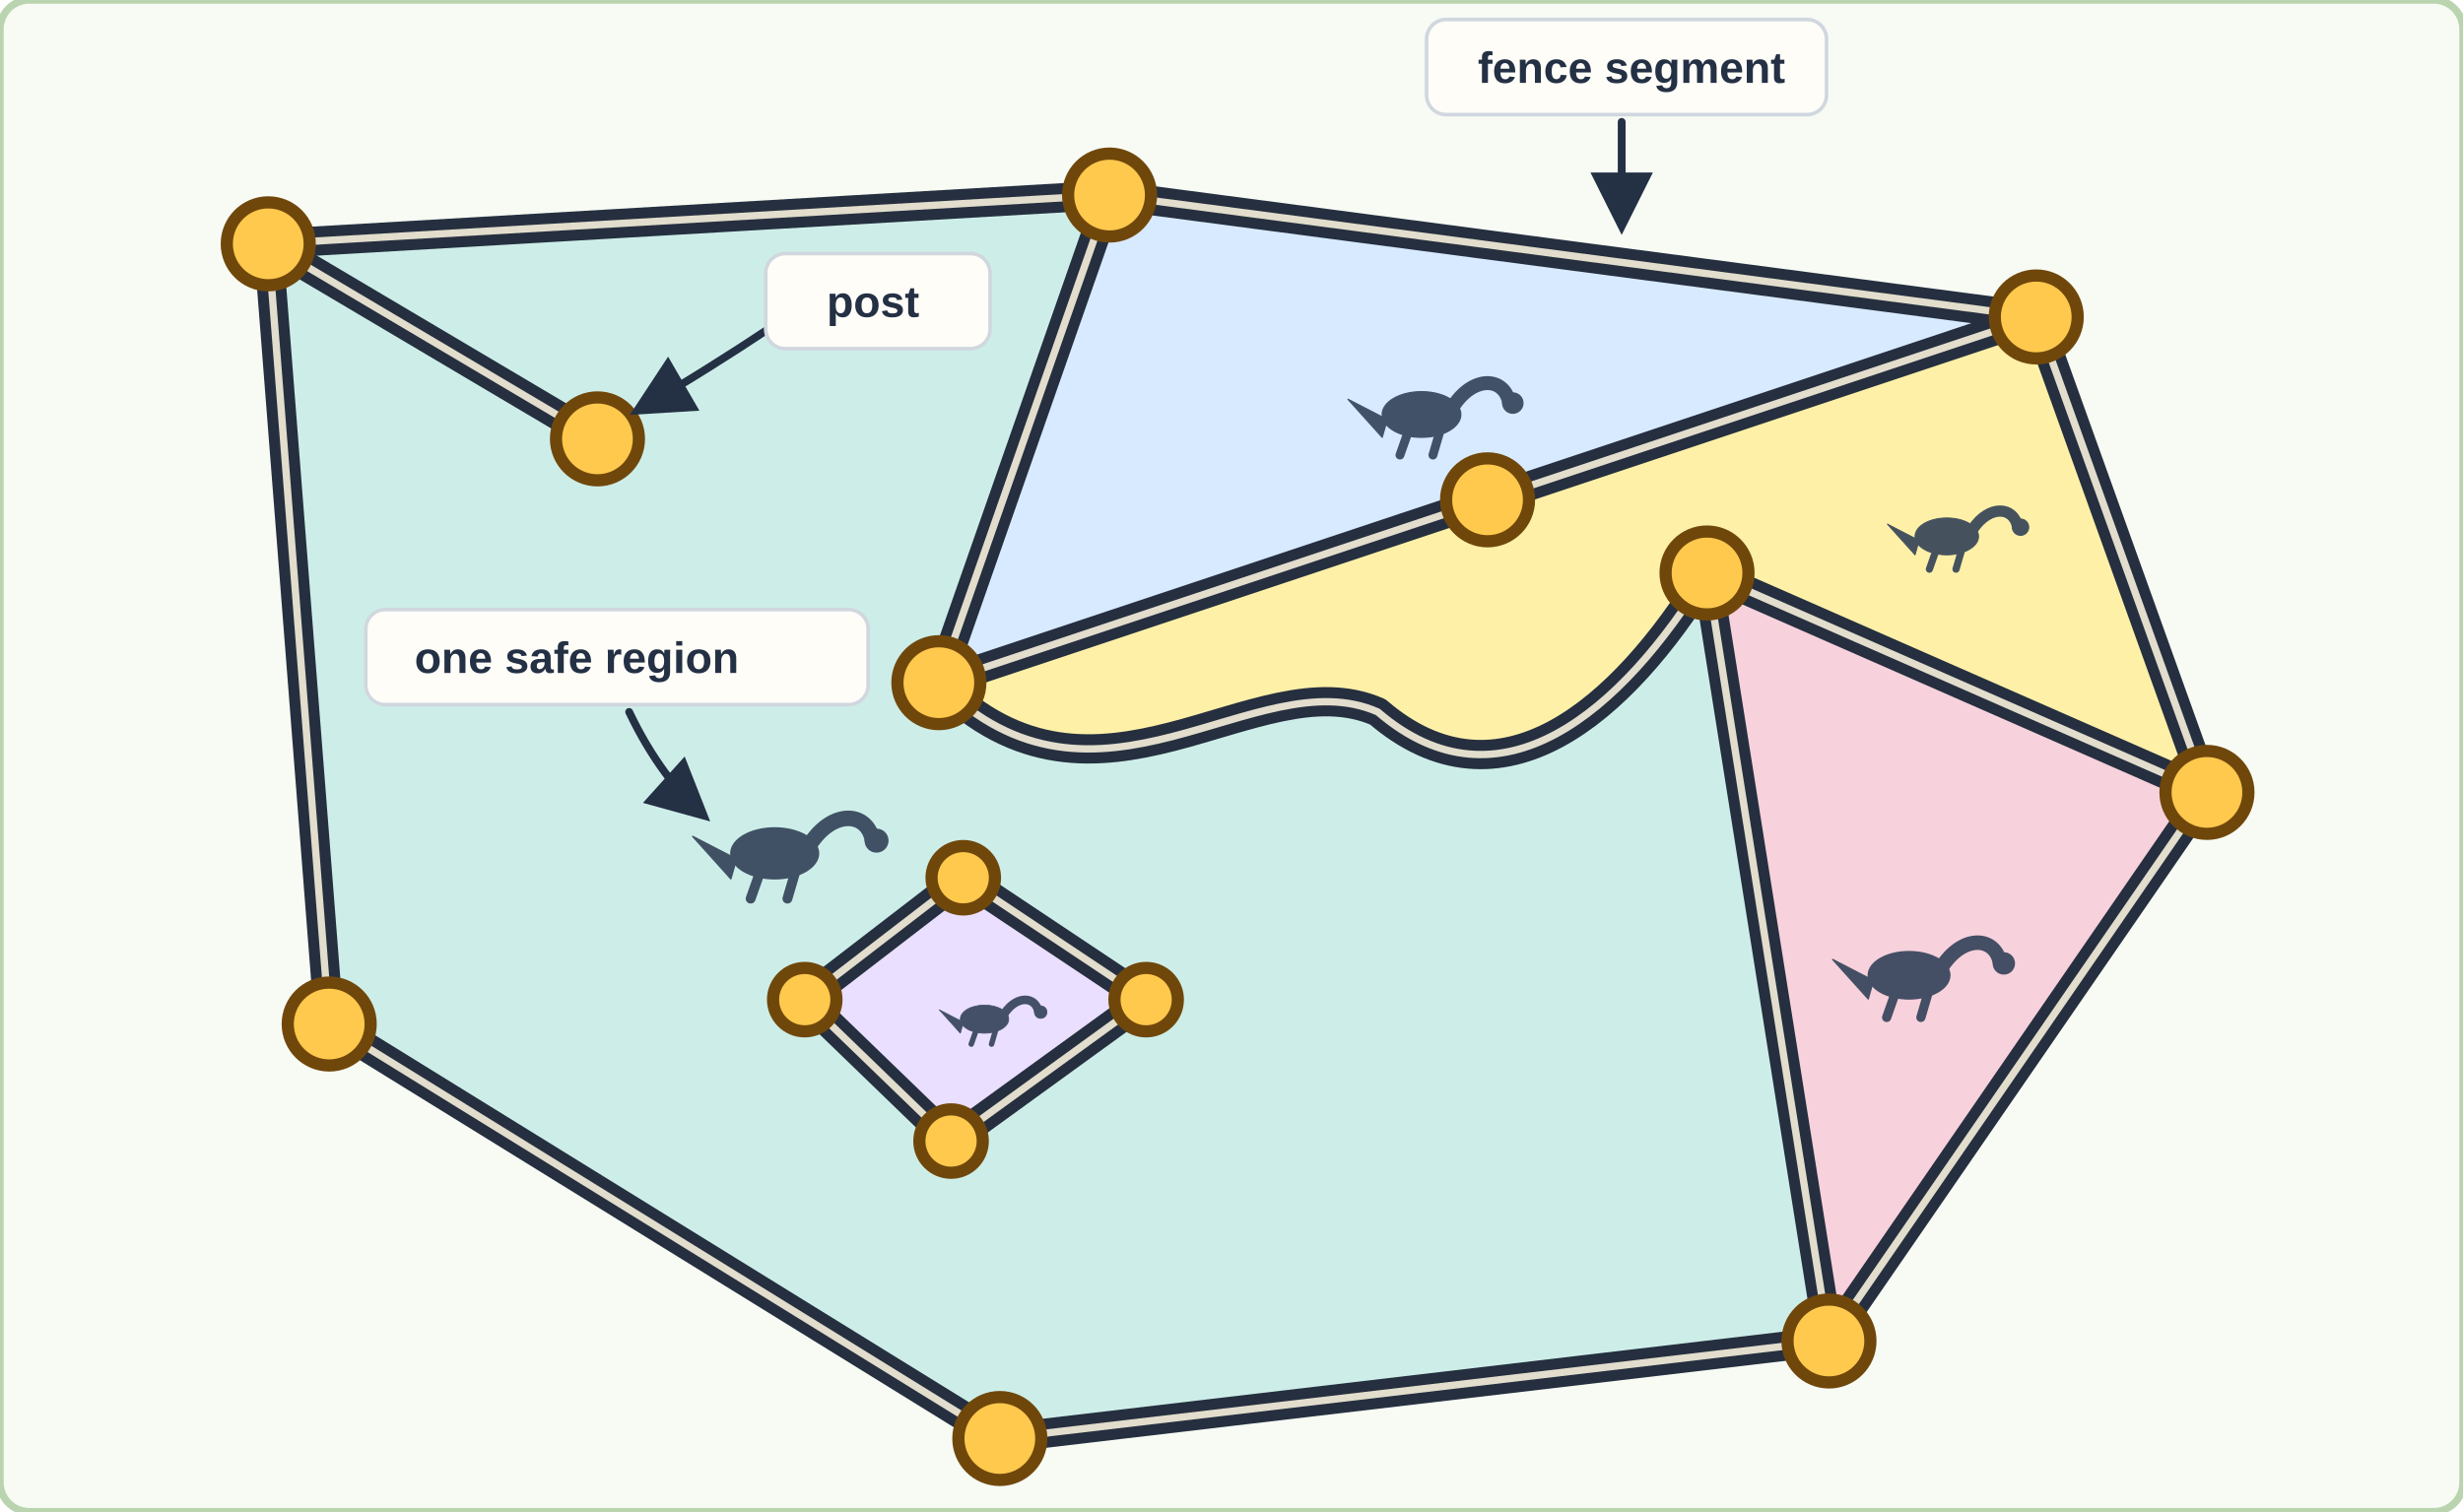
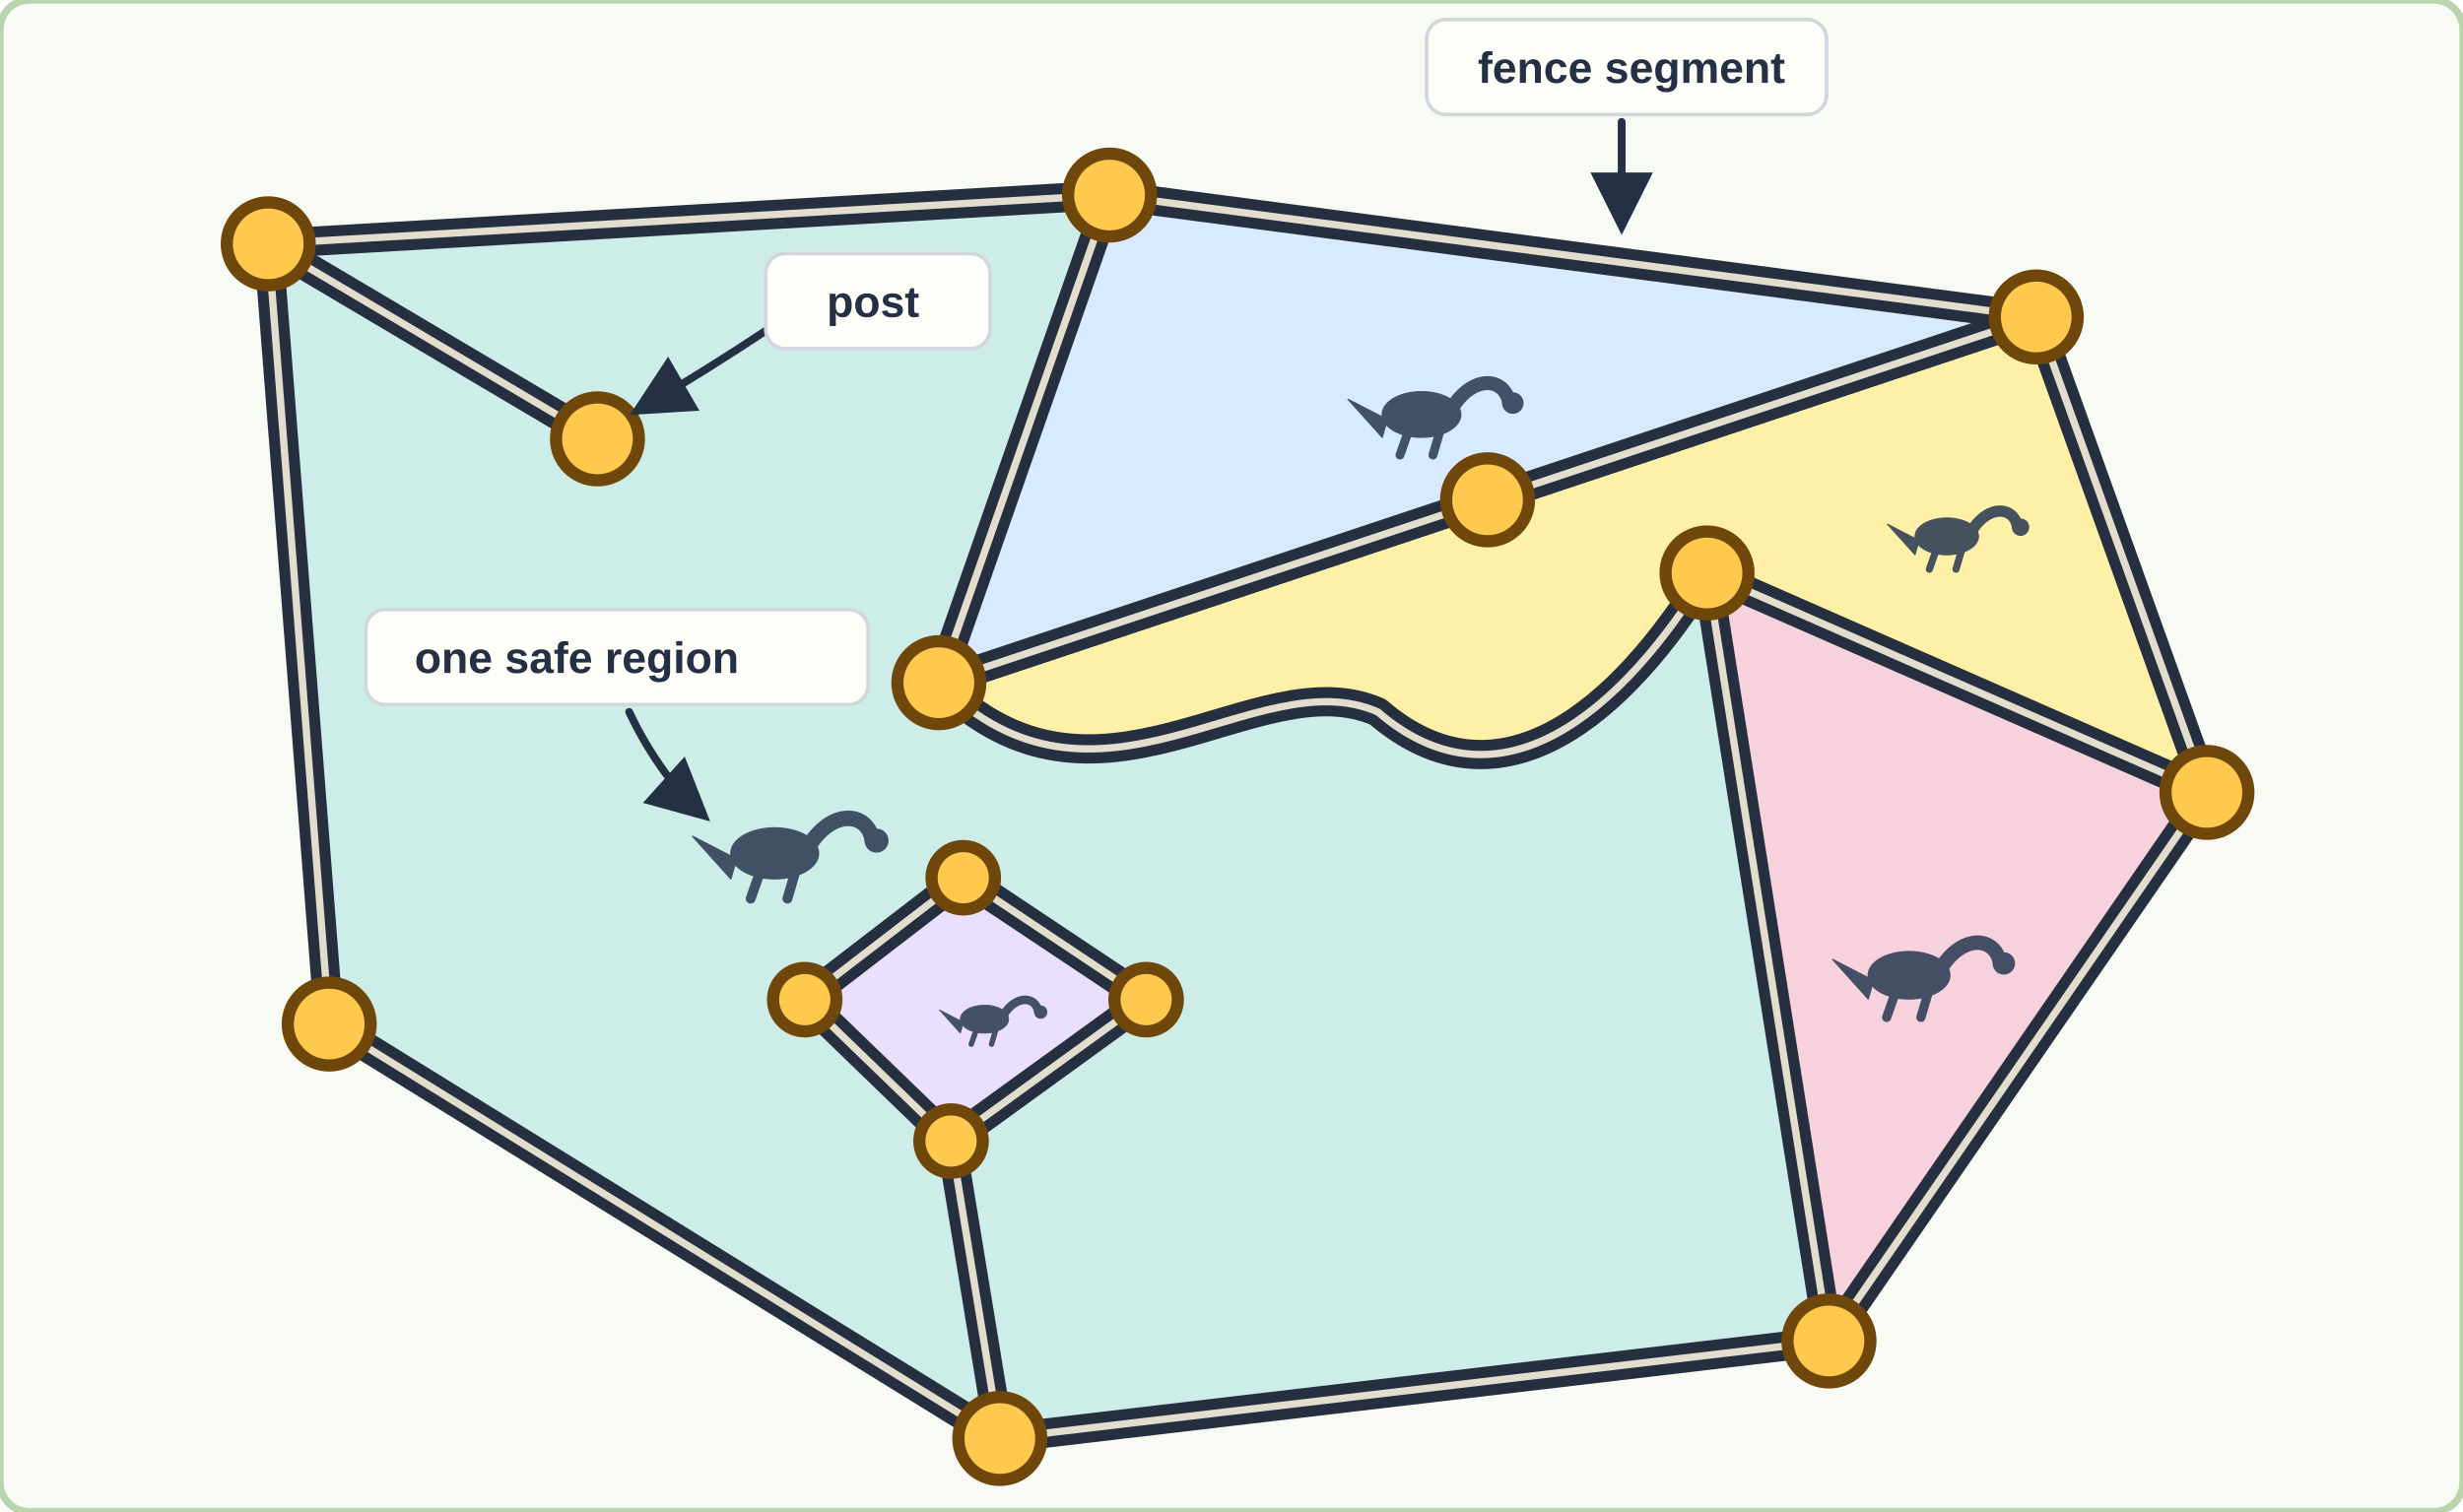
<svg xmlns="http://www.w3.org/2000/svg" width="1010" height="620" viewBox="0 0 1010 620" role="img" aria-labelledby="title desc">
  <defs>
    <style>
      .tag { font: 800 18px Arial, sans-serif; fill: #243044; }
      .fence { fill: none; stroke: #252f3f; stroke-width: 12; stroke-linecap: round; stroke-linejoin: round; }
      .fence-light { fill: none; stroke: #f6f0dc; stroke-width: 3; stroke-linecap: round; stroke-linejoin: round; opacity: .9; }
      .post { fill: #ffc94d; stroke: #70470b; stroke-width: 5; }
      .callout { stroke: #243044; stroke-width: 3.2; stroke-linecap: round; stroke-linejoin: round; fill: none; marker-end: url(#arrow); }
      .region-outline { fill: none; stroke: #252f3f; stroke-width: 2; opacity: .12; }
    </style>
    <marker id="arrow" viewBox="0 0 10 10" refX="8.3" refY="5" markerWidth="8" markerHeight="8" orient="auto">
      <path d="M 0 0 L 10 5 L 0 10 z" fill="#243044" />
    </marker>
    <g id="dinosaur" fill="#314056" stroke="#314056" stroke-linecap="round" stroke-linejoin="round">
      <path d="M-31 4 L-62 -12 L-35 18 Z" />
      <ellipse cx="-4" cy="0" rx="31" ry="18" />
      <path d="M22 -8 C38 -31 61 -29 65 -10" fill="none" stroke-width="11" />
      <circle cx="68" cy="-9" r="8" />
      <path d="M-15 15 L-21 32 M10 15 L5 32" fill="none" stroke-width="7" />
    </g>
  </defs>
  <rect width="1010" height="620" rx="12" fill="#f7fbf4" stroke="#b9d4af" stroke-width="3" />
  <path fill-rule="evenodd" d="M110 100 L455 80 L385 280 C450 345 515 270 565 292 C615 335 665 292 700 235 L750 550 L410 590 L135 420 Z M330 410 L395 360 L470 410 L390 468 Z" fill="#cdeee8" />
  <path d="M455 80 L835 130 L385 280 Z" fill="#d8eaff" />
  <path d="M835 130 L905 325 L700 235 C665 292 615 335 565 292 C515 270 450 345 385 280 Z" fill="#fff0a8" />
  <path d="M905 325 L750 550 L700 235 Z" fill="#f7d1dc" />
  <path d="M330 410 L395 360 L470 410 L390 468 Z" fill="#eadfff" />
  <path fill-rule="evenodd" class="region-outline" d="M110 100 L455 80 L385 280 C450 345 515 270 565 292 C615 335 665 292 700 235 L750 550 L410 590 L135 420 Z M330 410 L395 360 L470 410 L390 468 Z" />
  <path class="region-outline" d="M455 80 L835 130 L385 280 Z" />
  <path class="region-outline" d="M835 130 L905 325 L700 235 C665 292 615 335 565 292 C515 270 450 345 385 280 Z" />
  <path class="region-outline" d="M905 325 L750 550 L700 235 Z" />
  <path class="fence" d="M110 100 L455 80 L835 130 L905 325 L750 550 L410 590 L135 420 Z" />
  <path class="fence" d="M455 80 L385 280 C450 345 515 270 565 292 C615 335 665 292 700 235 L750 550" />
  <path class="fence" d="M835 130 L610 205 L385 280" />
  <path class="fence" d="M905 325 L700 235" />
  <path class="fence" d="M110 100 L245 180" />
+   <path class="fence" d="M410 590 L390 468" />
  <path class="fence" d="M330 410 L395 360 L470 410 L390 468 Z" />
  <path class="fence-light" d="M110 100 L455 80 L835 130 L905 325 L750 550 L410 590 L135 420 Z" />
  <path class="fence-light" d="M455 80 L385 280 C450 345 515 270 565 292 C615 335 665 292 700 235 L750 550" />
  <path class="fence-light" d="M835 130 L610 205 L385 280" />
  <path class="fence-light" d="M905 325 L700 235" />
  <path class="fence-light" d="M110 100 L245 180" />
+   <path class="fence-light" d="M410 590 L390 468" />
  <path class="fence-light" d="M330 410 L395 360 L470 410 L390 468 Z" />
  <circle class="post" cx="110" cy="100" r="17" />
  <circle class="post" cx="455" cy="80" r="17" />
  <circle class="post" cx="835" cy="130" r="17" />
  <circle class="post" cx="905" cy="325" r="17" />
  <circle class="post" cx="750" cy="550" r="17" />
  <circle class="post" cx="410" cy="590" r="17" />
  <circle class="post" cx="135" cy="420" r="17" />
  <circle class="post" cx="385" cy="280" r="17" />
  <circle class="post" cx="610" cy="205" r="17" />
  <circle class="post" cx="700" cy="235" r="17" />
  <circle class="post" cx="245" cy="180" r="17" />
  <circle class="post" cx="330" cy="410" r="13" />
  <circle class="post" cx="395" cy="360" r="13" />
  <circle class="post" cx="470" cy="410" r="13" />
  <circle class="post" cx="390" cy="468" r="13" />
  <g opacity=".9">
    <use href="#dinosaur" transform="translate(320 350) scale(.58)" />
    <use href="#dinosaur" transform="translate(405 418) scale(.32)" />
    <use href="#dinosaur" transform="translate(585 170) scale(.52)" />
    <use href="#dinosaur" transform="translate(800 220) scale(.42)" />
    <use href="#dinosaur" transform="translate(785 400) scale(.54)" />
  </g>
  <path class="callout" d="M258 292 C267 311 278 325 288 334" />
  <rect x="150" y="250" width="206" height="39" rx="8" fill="#fffdf8" stroke="#d1d7df" stroke-width="1.5" />
  <text class="tag" x="170" y="276">one safe region</text>
  <path class="callout" d="M665 50 L665 92" />
  <rect x="585" y="8" width="164" height="39" rx="8" fill="#fffdf8" stroke="#d1d7df" stroke-width="1.5" />
  <text class="tag" x="606" y="34">fence segment</text>
  <path class="callout" d="M315 135 C300 145 281 157 262 168" />
  <rect x="314" y="104" width="92" height="39" rx="8" fill="#fffdf8" stroke="#d1d7df" stroke-width="1.5" />
  <text class="tag" x="339" y="130">post</text>
</svg>
